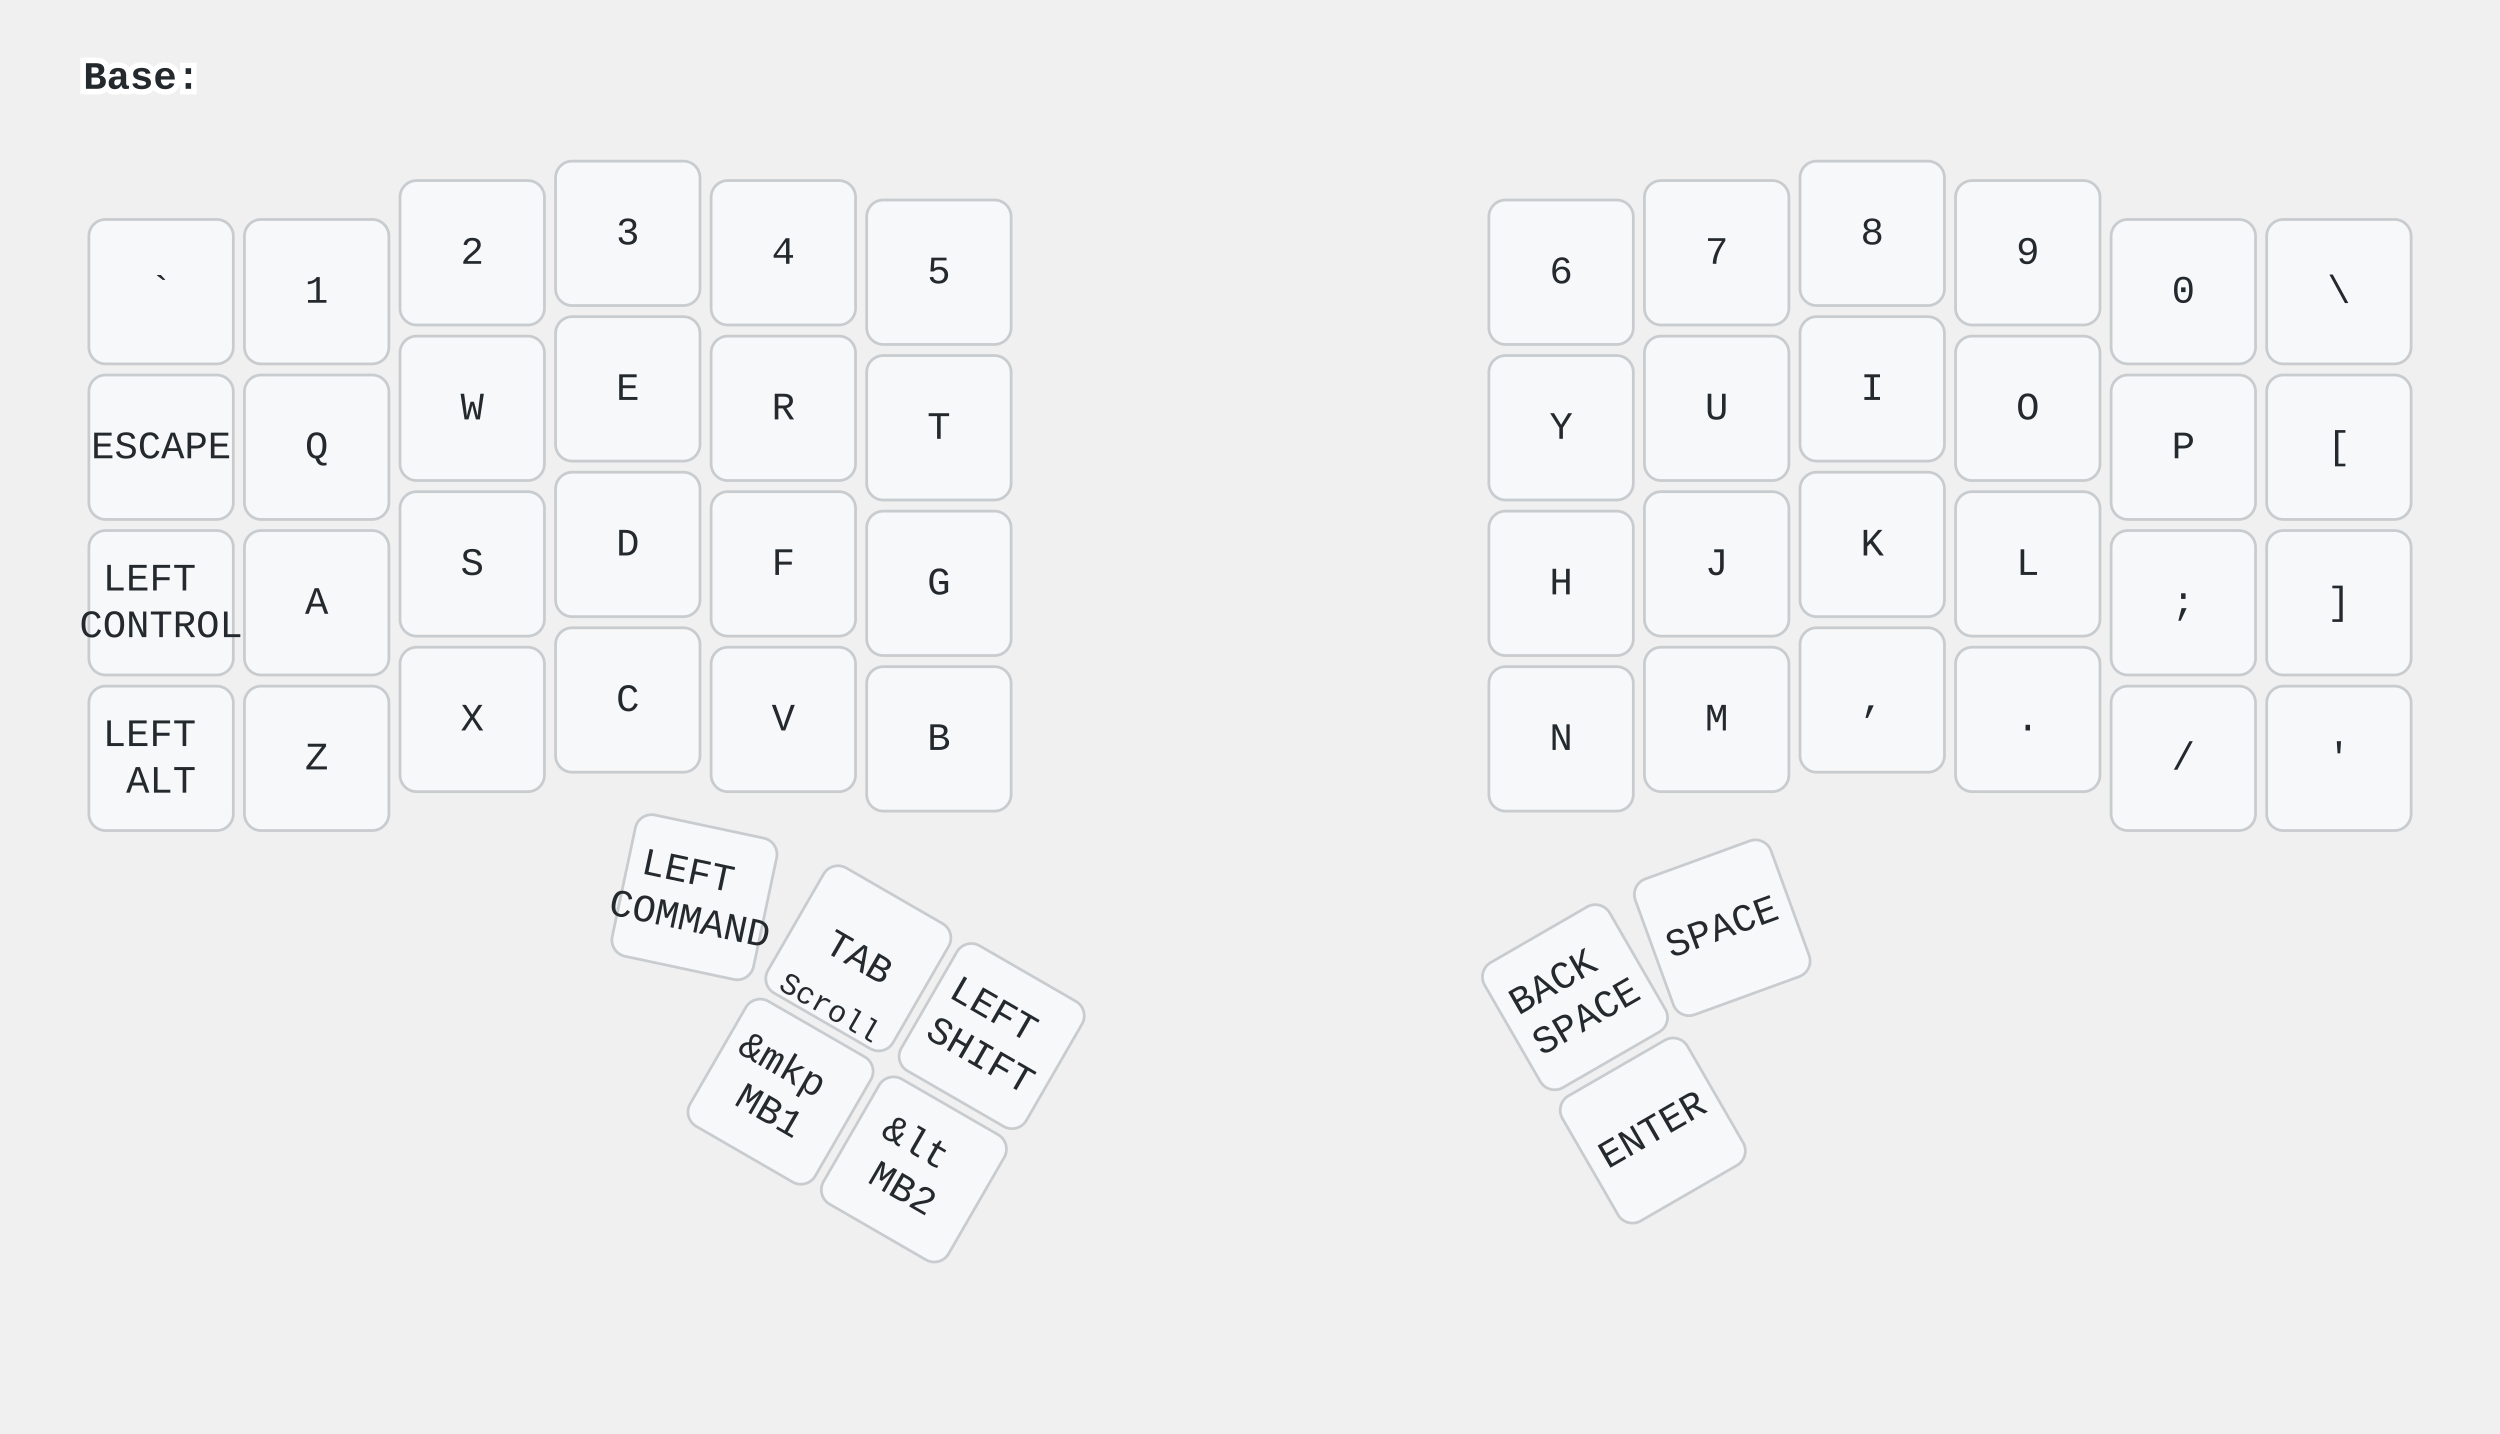
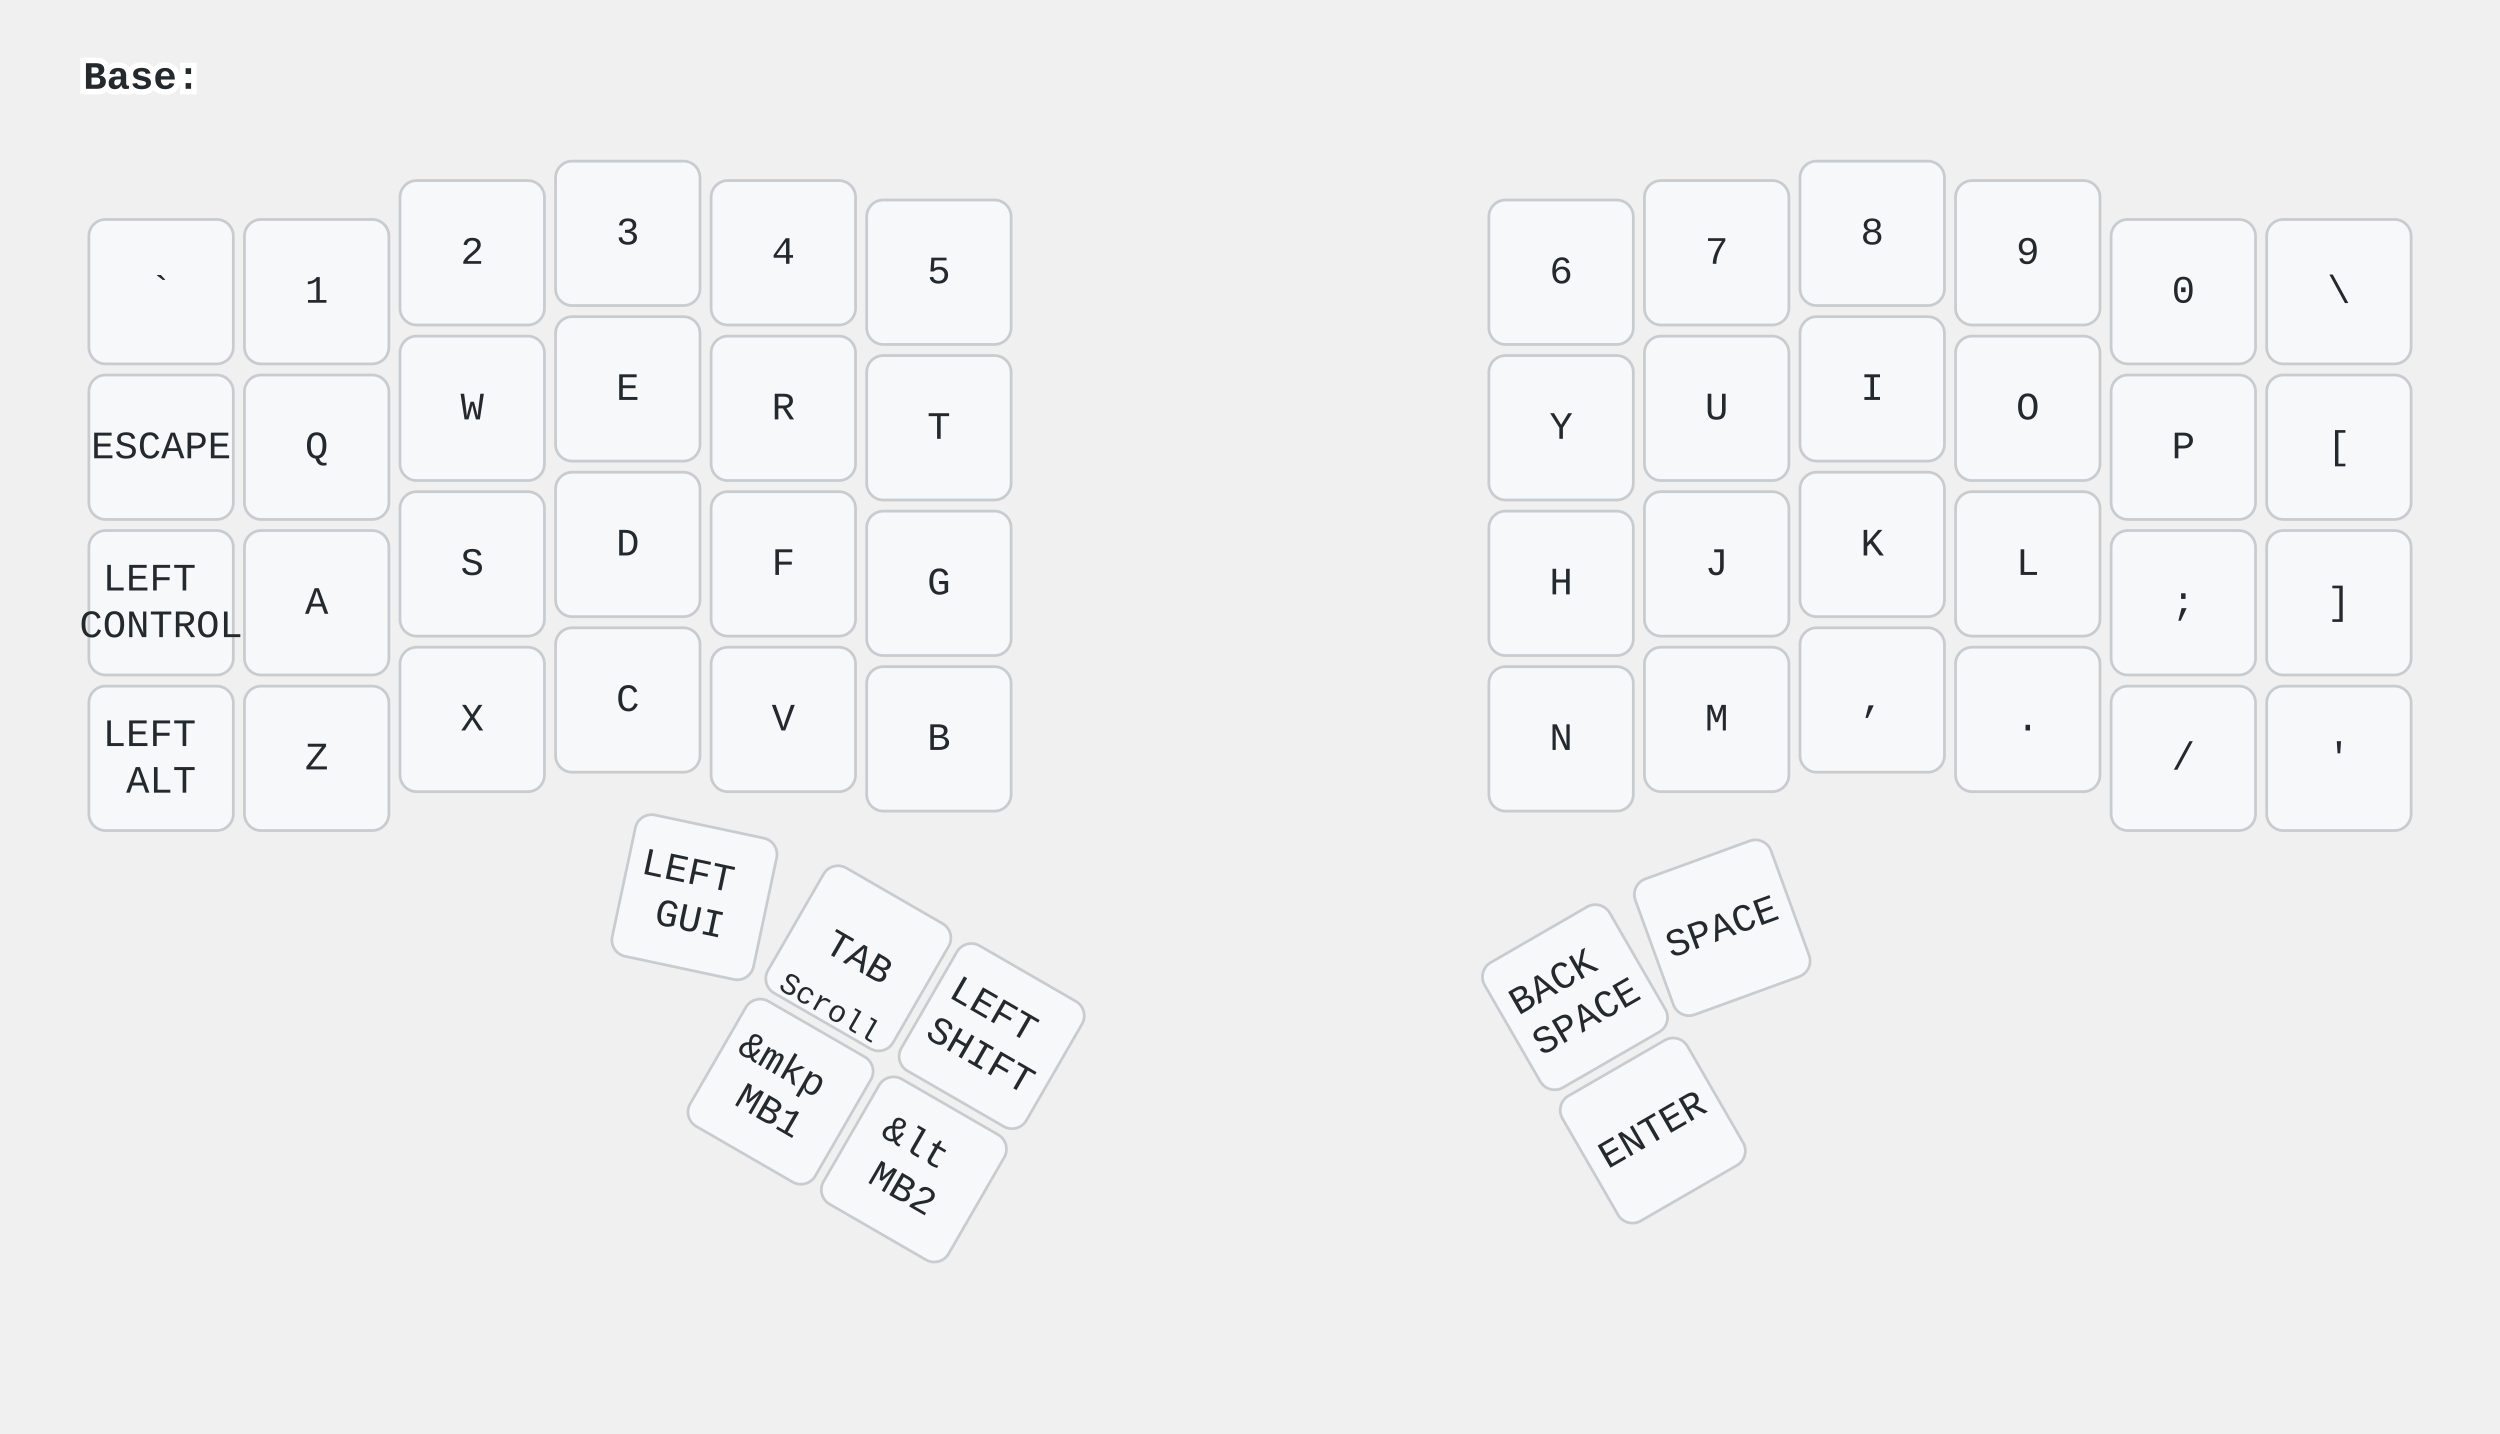
<svg xmlns="http://www.w3.org/2000/svg" width="900" height="516" viewBox="0 0 900 516" class="keymap">
  <style>/* inherit to force styles through use tags */
svg path {
    fill: inherit;
}

/* font and background color specifications */
svg.keymap {
    font-family: SFMono-Regular,Consolas,Liberation Mono,Menlo,monospace;
    font-size: 14px;
    font-kerning: normal;
    text-rendering: optimizeLegibility;
    fill: #24292e;
}

/* default key styling */
rect.key {
    fill: #f6f8fa;
}

rect.key, rect.combo {
    stroke: #c9cccf;
    stroke-width: 1;
}

/* default key side styling, only used is draw_key_sides is set */
rect.side {
    filter: brightness(90%);
}

/* color accent for combo boxes */
rect.combo, rect.combo-separate {
    fill: #cdf;
}

/* color accent for held keys */
rect.held, rect.combo.held {
    fill: #fdd;
}

/* color accent for ghost (optional) keys */
rect.ghost, rect.combo.ghost {
    stroke-dasharray: 4, 4;
    stroke-width: 2;
}

text {
    text-anchor: middle;
    dominant-baseline: middle;
}

/* styling for layer labels */
text.label {
    font-weight: bold;
    text-anchor: start;
    stroke: white;
    stroke-width: 4;
    paint-order: stroke;
}

/* styling for optional footer */
text.footer {
    text-anchor: end;
    dominant-baseline: auto;
    stroke: white;
    stroke-width: 4;
    paint-order: stroke;
}

/* styling for combo tap, and key non-tap label text */
text.combo, text.hold, text.shifted, text.left, text.right, text.tl, text.tr, text.bl, text.br {
    font-size: 11px;
}

text.hold, text.bl, text.br {
    text-anchor: middle;
    dominant-baseline: auto;
}

text.shifted, text.tl, text.tr {
    text-anchor: middle;
    dominant-baseline: hanging;
}

text.left, text.tl, text.bl {
    text-anchor: start;
}

text.right, text.tr, text.br {
    text-anchor: end;
}

text.layer-activator {
    text-decoration: underline;
}

/* styling for hold/shifted label text in combo box */
text.combo.hold, text.combo.shifted, text.combo.left, text.combo.right {
    font-size: 8px;
}

/* lighter symbol for transparent keys */
text.trans {
    fill: #7b7e81;
}

/* styling for combo dendrons */
path.combo {
    stroke-width: 1;
    stroke: gray;
    fill: none;
}

/* Start Tabler Icons Cleanup */
/* cannot use height/width with glyphs */
.icon-tabler &gt; path {
    fill: inherit;
    stroke: inherit;
    stroke-width: 2;
}
/* hide tabler's default box */
.icon-tabler &gt; path[stroke="none"][fill="none"] {
    visibility: hidden;
}
/* End Tabler Icons Cleanup */

@media (prefers-color-scheme: dark) {
svg.keymap { fill: #d1d6db; }
rect.key { fill: #3f4750; }
rect.key, rect.combo { stroke: #60666c; }
rect.combo, rect.combo-separate { fill: #1f3d7a; }
rect.held, rect.combo.held { fill: #854747; }
text.label, text.footer { stroke: black; }
text.trans { fill: #7e8184; }
path.combo { stroke: #7f7f7f; }

}</style>
  <g transform="translate(30, 0)" class="layer-Base">
    <text x="0" y="28" class="label" id="Base">Base:</text>
    <g transform="translate(0, 56)">
      <g transform="translate(28, 49)" class="key keypos-0">
        <rect rx="6" ry="6" x="-26" y="-26" width="52" height="52" class="key" />
        <text x="0" y="0" class="key tap">`</text>
      </g>
      <g transform="translate(84, 49)" class="key keypos-1">
        <rect rx="6" ry="6" x="-26" y="-26" width="52" height="52" class="key" />
        <text x="0" y="0" class="key tap">1</text>
      </g>
      <g transform="translate(140, 35)" class="key keypos-2">
        <rect rx="6" ry="6" x="-26" y="-26" width="52" height="52" class="key" />
        <text x="0" y="0" class="key tap">2</text>
      </g>
      <g transform="translate(196, 28)" class="key keypos-3">
        <rect rx="6" ry="6" x="-26" y="-26" width="52" height="52" class="key" />
        <text x="0" y="0" class="key tap">3</text>
      </g>
      <g transform="translate(252, 35)" class="key keypos-4">
        <rect rx="6" ry="6" x="-26" y="-26" width="52" height="52" class="key" />
        <text x="0" y="0" class="key tap">4</text>
      </g>
      <g transform="translate(308, 42)" class="key keypos-5">
        <rect rx="6" ry="6" x="-26" y="-26" width="52" height="52" class="key" />
        <text x="0" y="0" class="key tap">5</text>
      </g>
      <g transform="translate(532, 42)" class="key keypos-6">
        <rect rx="6" ry="6" x="-26" y="-26" width="52" height="52" class="key" />
        <text x="0" y="0" class="key tap">6</text>
      </g>
      <g transform="translate(588, 35)" class="key keypos-7">
        <rect rx="6" ry="6" x="-26" y="-26" width="52" height="52" class="key" />
        <text x="0" y="0" class="key tap">7</text>
      </g>
      <g transform="translate(644, 28)" class="key keypos-8">
        <rect rx="6" ry="6" x="-26" y="-26" width="52" height="52" class="key" />
        <text x="0" y="0" class="key tap">8</text>
      </g>
      <g transform="translate(700, 35)" class="key keypos-9">
        <rect rx="6" ry="6" x="-26" y="-26" width="52" height="52" class="key" />
        <text x="0" y="0" class="key tap">9</text>
      </g>
      <g transform="translate(756, 49)" class="key keypos-10">
        <rect rx="6" ry="6" x="-26" y="-26" width="52" height="52" class="key" />
        <text x="0" y="0" class="key tap">0</text>
      </g>
      <g transform="translate(812, 49)" class="key keypos-11">
        <rect rx="6" ry="6" x="-26" y="-26" width="52" height="52" class="key" />
        <text x="0" y="0" class="key tap">\</text>
      </g>
      <g transform="translate(28, 105)" class="key keypos-12">
        <rect rx="6" ry="6" x="-26" y="-26" width="52" height="52" class="key" />
        <text x="0" y="0" class="key tap">ESCAPE</text>
      </g>
      <g transform="translate(84, 105)" class="key keypos-13">
        <rect rx="6" ry="6" x="-26" y="-26" width="52" height="52" class="key" />
        <text x="0" y="0" class="key tap">Q</text>
      </g>
      <g transform="translate(140, 91)" class="key keypos-14">
        <rect rx="6" ry="6" x="-26" y="-26" width="52" height="52" class="key" />
        <text x="0" y="0" class="key tap">W</text>
      </g>
      <g transform="translate(196, 84)" class="key keypos-15">
        <rect rx="6" ry="6" x="-26" y="-26" width="52" height="52" class="key" />
        <text x="0" y="0" class="key tap">E</text>
      </g>
      <g transform="translate(252, 91)" class="key keypos-16">
        <rect rx="6" ry="6" x="-26" y="-26" width="52" height="52" class="key" />
        <text x="0" y="0" class="key tap">R</text>
      </g>
      <g transform="translate(308, 98)" class="key keypos-17">
        <rect rx="6" ry="6" x="-26" y="-26" width="52" height="52" class="key" />
        <text x="0" y="0" class="key tap">T</text>
      </g>
      <g transform="translate(532, 98)" class="key keypos-18">
        <rect rx="6" ry="6" x="-26" y="-26" width="52" height="52" class="key" />
        <text x="0" y="0" class="key tap">Y</text>
      </g>
      <g transform="translate(588, 91)" class="key keypos-19">
        <rect rx="6" ry="6" x="-26" y="-26" width="52" height="52" class="key" />
        <text x="0" y="0" class="key tap">U</text>
      </g>
      <g transform="translate(644, 84)" class="key keypos-20">
        <rect rx="6" ry="6" x="-26" y="-26" width="52" height="52" class="key" />
        <text x="0" y="0" class="key tap">I</text>
      </g>
      <g transform="translate(700, 91)" class="key keypos-21">
        <rect rx="6" ry="6" x="-26" y="-26" width="52" height="52" class="key" />
        <text x="0" y="0" class="key tap">O</text>
      </g>
      <g transform="translate(756, 105)" class="key keypos-22">
        <rect rx="6" ry="6" x="-26" y="-26" width="52" height="52" class="key" />
        <text x="0" y="0" class="key tap">P</text>
      </g>
      <g transform="translate(812, 105)" class="key keypos-23">
        <rect rx="6" ry="6" x="-26" y="-26" width="52" height="52" class="key" />
        <text x="0" y="0" class="key tap">[</text>
      </g>
      <g transform="translate(28, 161)" class="key keypos-24">
        <rect rx="6" ry="6" x="-26" y="-26" width="52" height="52" class="key" />
        <text x="0" y="0" class="key tap">
          <tspan x="0" dy="-0.6em">LEFT</tspan>
          <tspan x="0" dy="1.2em">CONTROL</tspan>
        </text>
      </g>
      <g transform="translate(84, 161)" class="key keypos-25">
        <rect rx="6" ry="6" x="-26" y="-26" width="52" height="52" class="key" />
        <text x="0" y="0" class="key tap">A</text>
      </g>
      <g transform="translate(140, 147)" class="key keypos-26">
        <rect rx="6" ry="6" x="-26" y="-26" width="52" height="52" class="key" />
        <text x="0" y="0" class="key tap">S</text>
      </g>
      <g transform="translate(196, 140)" class="key keypos-27">
        <rect rx="6" ry="6" x="-26" y="-26" width="52" height="52" class="key" />
        <text x="0" y="0" class="key tap">D</text>
      </g>
      <g transform="translate(252, 147)" class="key keypos-28">
        <rect rx="6" ry="6" x="-26" y="-26" width="52" height="52" class="key" />
        <text x="0" y="0" class="key tap">F</text>
      </g>
      <g transform="translate(308, 154)" class="key keypos-29">
        <rect rx="6" ry="6" x="-26" y="-26" width="52" height="52" class="key" />
        <text x="0" y="0" class="key tap">G</text>
      </g>
      <g transform="translate(532, 154)" class="key keypos-30">
        <rect rx="6" ry="6" x="-26" y="-26" width="52" height="52" class="key" />
        <text x="0" y="0" class="key tap">H</text>
      </g>
      <g transform="translate(588, 147)" class="key keypos-31">
        <rect rx="6" ry="6" x="-26" y="-26" width="52" height="52" class="key" />
        <text x="0" y="0" class="key tap">J</text>
      </g>
      <g transform="translate(644, 140)" class="key keypos-32">
        <rect rx="6" ry="6" x="-26" y="-26" width="52" height="52" class="key" />
        <text x="0" y="0" class="key tap">K</text>
      </g>
      <g transform="translate(700, 147)" class="key keypos-33">
        <rect rx="6" ry="6" x="-26" y="-26" width="52" height="52" class="key" />
        <text x="0" y="0" class="key tap">L</text>
      </g>
      <g transform="translate(756, 161)" class="key keypos-34">
        <rect rx="6" ry="6" x="-26" y="-26" width="52" height="52" class="key" />
        <text x="0" y="0" class="key tap">;</text>
      </g>
      <g transform="translate(812, 161)" class="key keypos-35">
        <rect rx="6" ry="6" x="-26" y="-26" width="52" height="52" class="key" />
        <text x="0" y="0" class="key tap">]</text>
      </g>
      <g transform="translate(28, 217)" class="key keypos-36">
        <rect rx="6" ry="6" x="-26" y="-26" width="52" height="52" class="key" />
        <text x="0" y="0" class="key tap">
          <tspan x="0" dy="-0.6em">LEFT</tspan>
          <tspan x="0" dy="1.2em">ALT</tspan>
        </text>
      </g>
      <g transform="translate(84, 217)" class="key keypos-37">
        <rect rx="6" ry="6" x="-26" y="-26" width="52" height="52" class="key" />
        <text x="0" y="0" class="key tap">Z</text>
      </g>
      <g transform="translate(140, 203)" class="key keypos-38">
        <rect rx="6" ry="6" x="-26" y="-26" width="52" height="52" class="key" />
        <text x="0" y="0" class="key tap">X</text>
      </g>
      <g transform="translate(196, 196)" class="key keypos-39">
        <rect rx="6" ry="6" x="-26" y="-26" width="52" height="52" class="key" />
        <text x="0" y="0" class="key tap">C</text>
      </g>
      <g transform="translate(252, 203)" class="key keypos-40">
        <rect rx="6" ry="6" x="-26" y="-26" width="52" height="52" class="key" />
        <text x="0" y="0" class="key tap">V</text>
      </g>
      <g transform="translate(308, 210)" class="key keypos-41">
        <rect rx="6" ry="6" x="-26" y="-26" width="52" height="52" class="key" />
        <text x="0" y="0" class="key tap">B</text>
      </g>
      <g transform="translate(532, 210)" class="key keypos-42">
        <rect rx="6" ry="6" x="-26" y="-26" width="52" height="52" class="key" />
        <text x="0" y="0" class="key tap">N</text>
      </g>
      <g transform="translate(588, 203)" class="key keypos-43">
        <rect rx="6" ry="6" x="-26" y="-26" width="52" height="52" class="key" />
        <text x="0" y="0" class="key tap">M</text>
      </g>
      <g transform="translate(644, 196)" class="key keypos-44">
        <rect rx="6" ry="6" x="-26" y="-26" width="52" height="52" class="key" />
        <text x="0" y="0" class="key tap">,</text>
      </g>
      <g transform="translate(700, 203)" class="key keypos-45">
        <rect rx="6" ry="6" x="-26" y="-26" width="52" height="52" class="key" />
        <text x="0" y="0" class="key tap">.</text>
      </g>
      <g transform="translate(756, 217)" class="key keypos-46">
        <rect rx="6" ry="6" x="-26" y="-26" width="52" height="52" class="key" />
        <text x="0" y="0" class="key tap">/</text>
      </g>
      <g transform="translate(812, 217)" class="key keypos-47">
        <rect rx="6" ry="6" x="-26" y="-26" width="52" height="52" class="key" />
        <text x="0" y="0" class="key tap">'</text>
      </g>
      <g transform="translate(220, 267) rotate(12.0)" class="key keypos-48">
        <rect rx="6" ry="6" x="-26" y="-26" width="52" height="52" class="key" />
        <text x="0" y="0" class="key tap">
          <tspan x="0" dy="-0.6em">LEFT</tspan>
-           <tspan x="0" dy="1.2em">COMMAND</tspan>
+           <tspan x="0" dy="1.2em">GUI</tspan>
        </text>
      </g>
      <g transform="translate(279, 289) rotate(30.0)" class="key keypos-49">
        <rect rx="6" ry="6" x="-26" y="-26" width="52" height="52" class="key" />
        <text x="0" y="0" class="key tap">TAB</text>
        <text x="0" y="24" class="key hold">Scroll</text>
      </g>
      <g transform="translate(327, 317) rotate(30.0)" class="key keypos-50">
        <rect rx="6" ry="6" x="-26" y="-26" width="52" height="52" class="key" />
        <text x="0" y="0" class="key tap">
          <tspan x="0" dy="-0.6em">LEFT</tspan>
          <tspan x="0" dy="1.2em">SHIFT</tspan>
        </text>
      </g>
      <g transform="translate(537, 303) rotate(-30.0)" class="key keypos-51">
        <rect rx="6" ry="6" x="-26" y="-26" width="52" height="52" class="key" />
        <text x="0" y="0" class="key tap">
          <tspan x="0" dy="-0.6em">BACK</tspan>
          <tspan x="0" dy="1.2em">SPACE</tspan>
        </text>
      </g>
      <g transform="translate(590, 278) rotate(-20.0)" class="key keypos-52">
        <rect rx="6" ry="6" x="-26" y="-26" width="52" height="52" class="key" />
        <text x="0" y="0" class="key tap">SPACE</text>
      </g>
      <g transform="translate(251, 337) rotate(30.0)" class="key keypos-53">
        <rect rx="6" ry="6" x="-26" y="-26" width="52" height="52" class="key" />
        <text x="0" y="0" class="key tap">
          <tspan x="0" dy="-0.6em">&amp;mkp</tspan>
          <tspan x="0" dy="1.2em">MB1</tspan>
        </text>
      </g>
      <g transform="translate(299, 365) rotate(30.0)" class="key keypos-54">
        <rect rx="6" ry="6" x="-26" y="-26" width="52" height="52" class="key" />
        <text x="0" y="0" class="key tap">
          <tspan x="0" dy="-0.6em">&amp;lt</tspan>
          <tspan x="0" dy="1.2em">MB2</tspan>
        </text>
      </g>
      <g transform="translate(565, 351) rotate(-30.0)" class="key keypos-55">
        <rect rx="6" ry="6" x="-26" y="-26" width="52" height="52" class="key" />
        <text x="0" y="0" class="key tap">ENTER</text>
      </g>
    </g>
  </g>
</svg>
